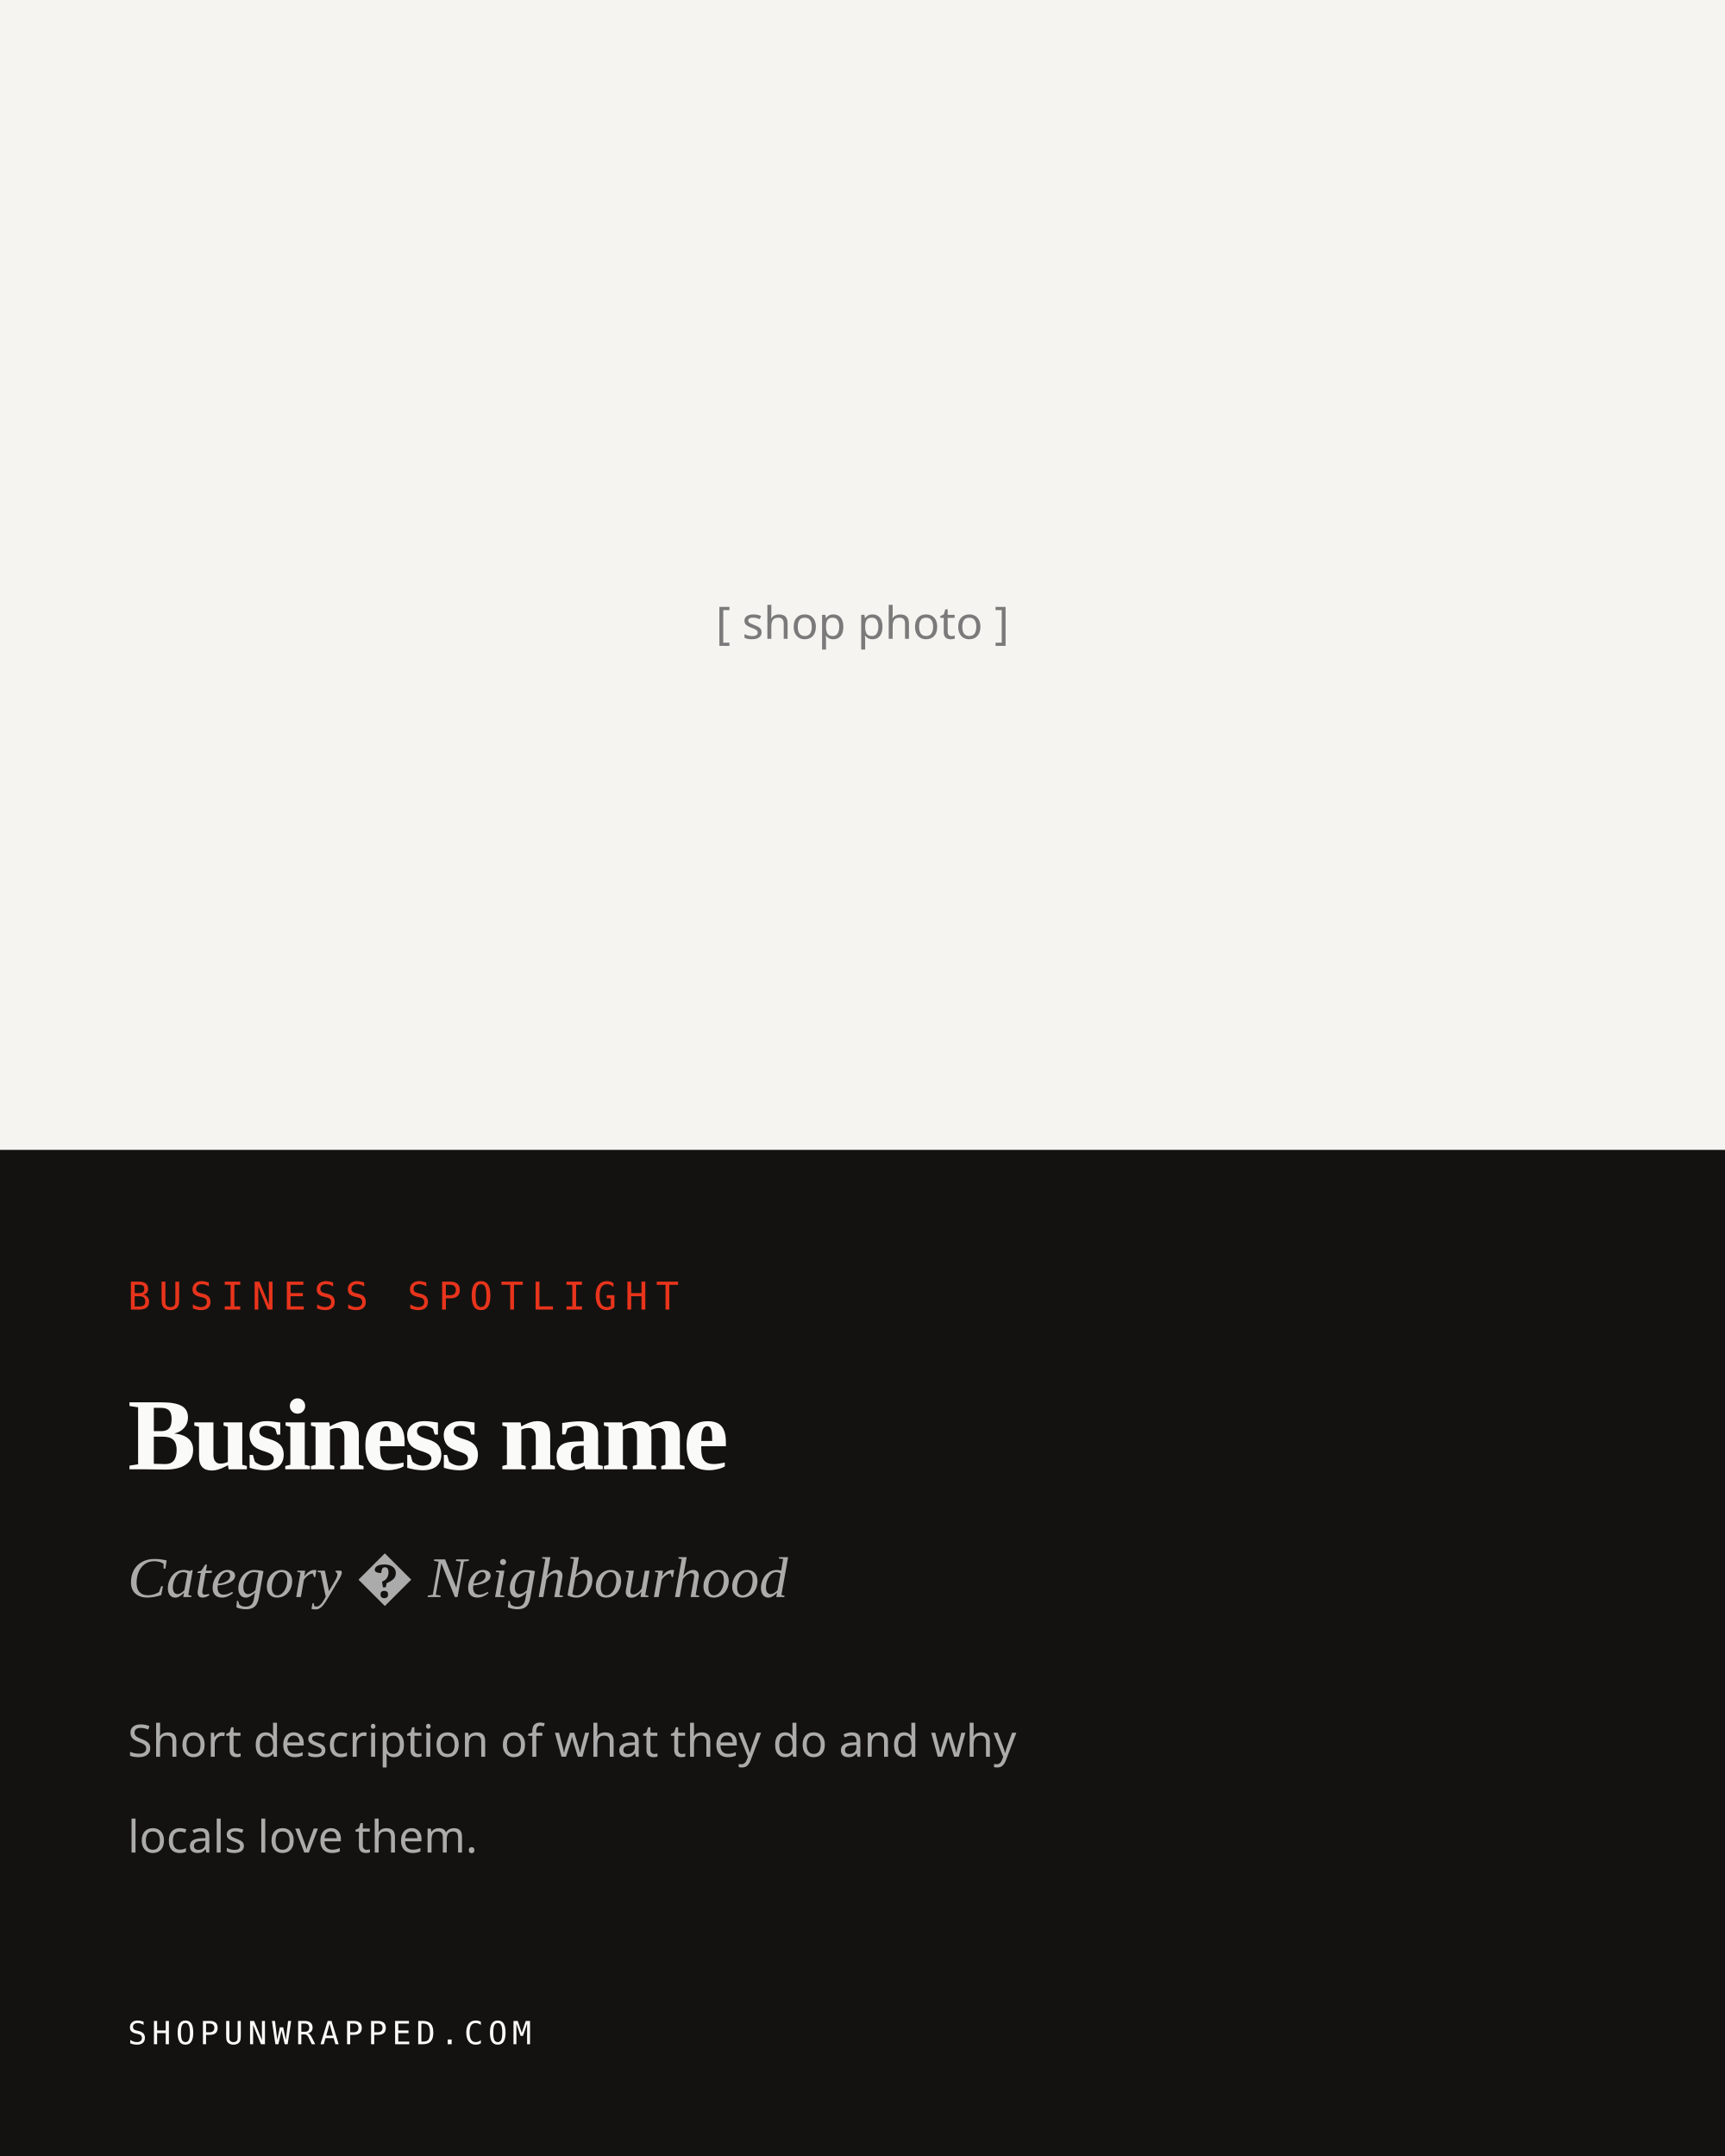
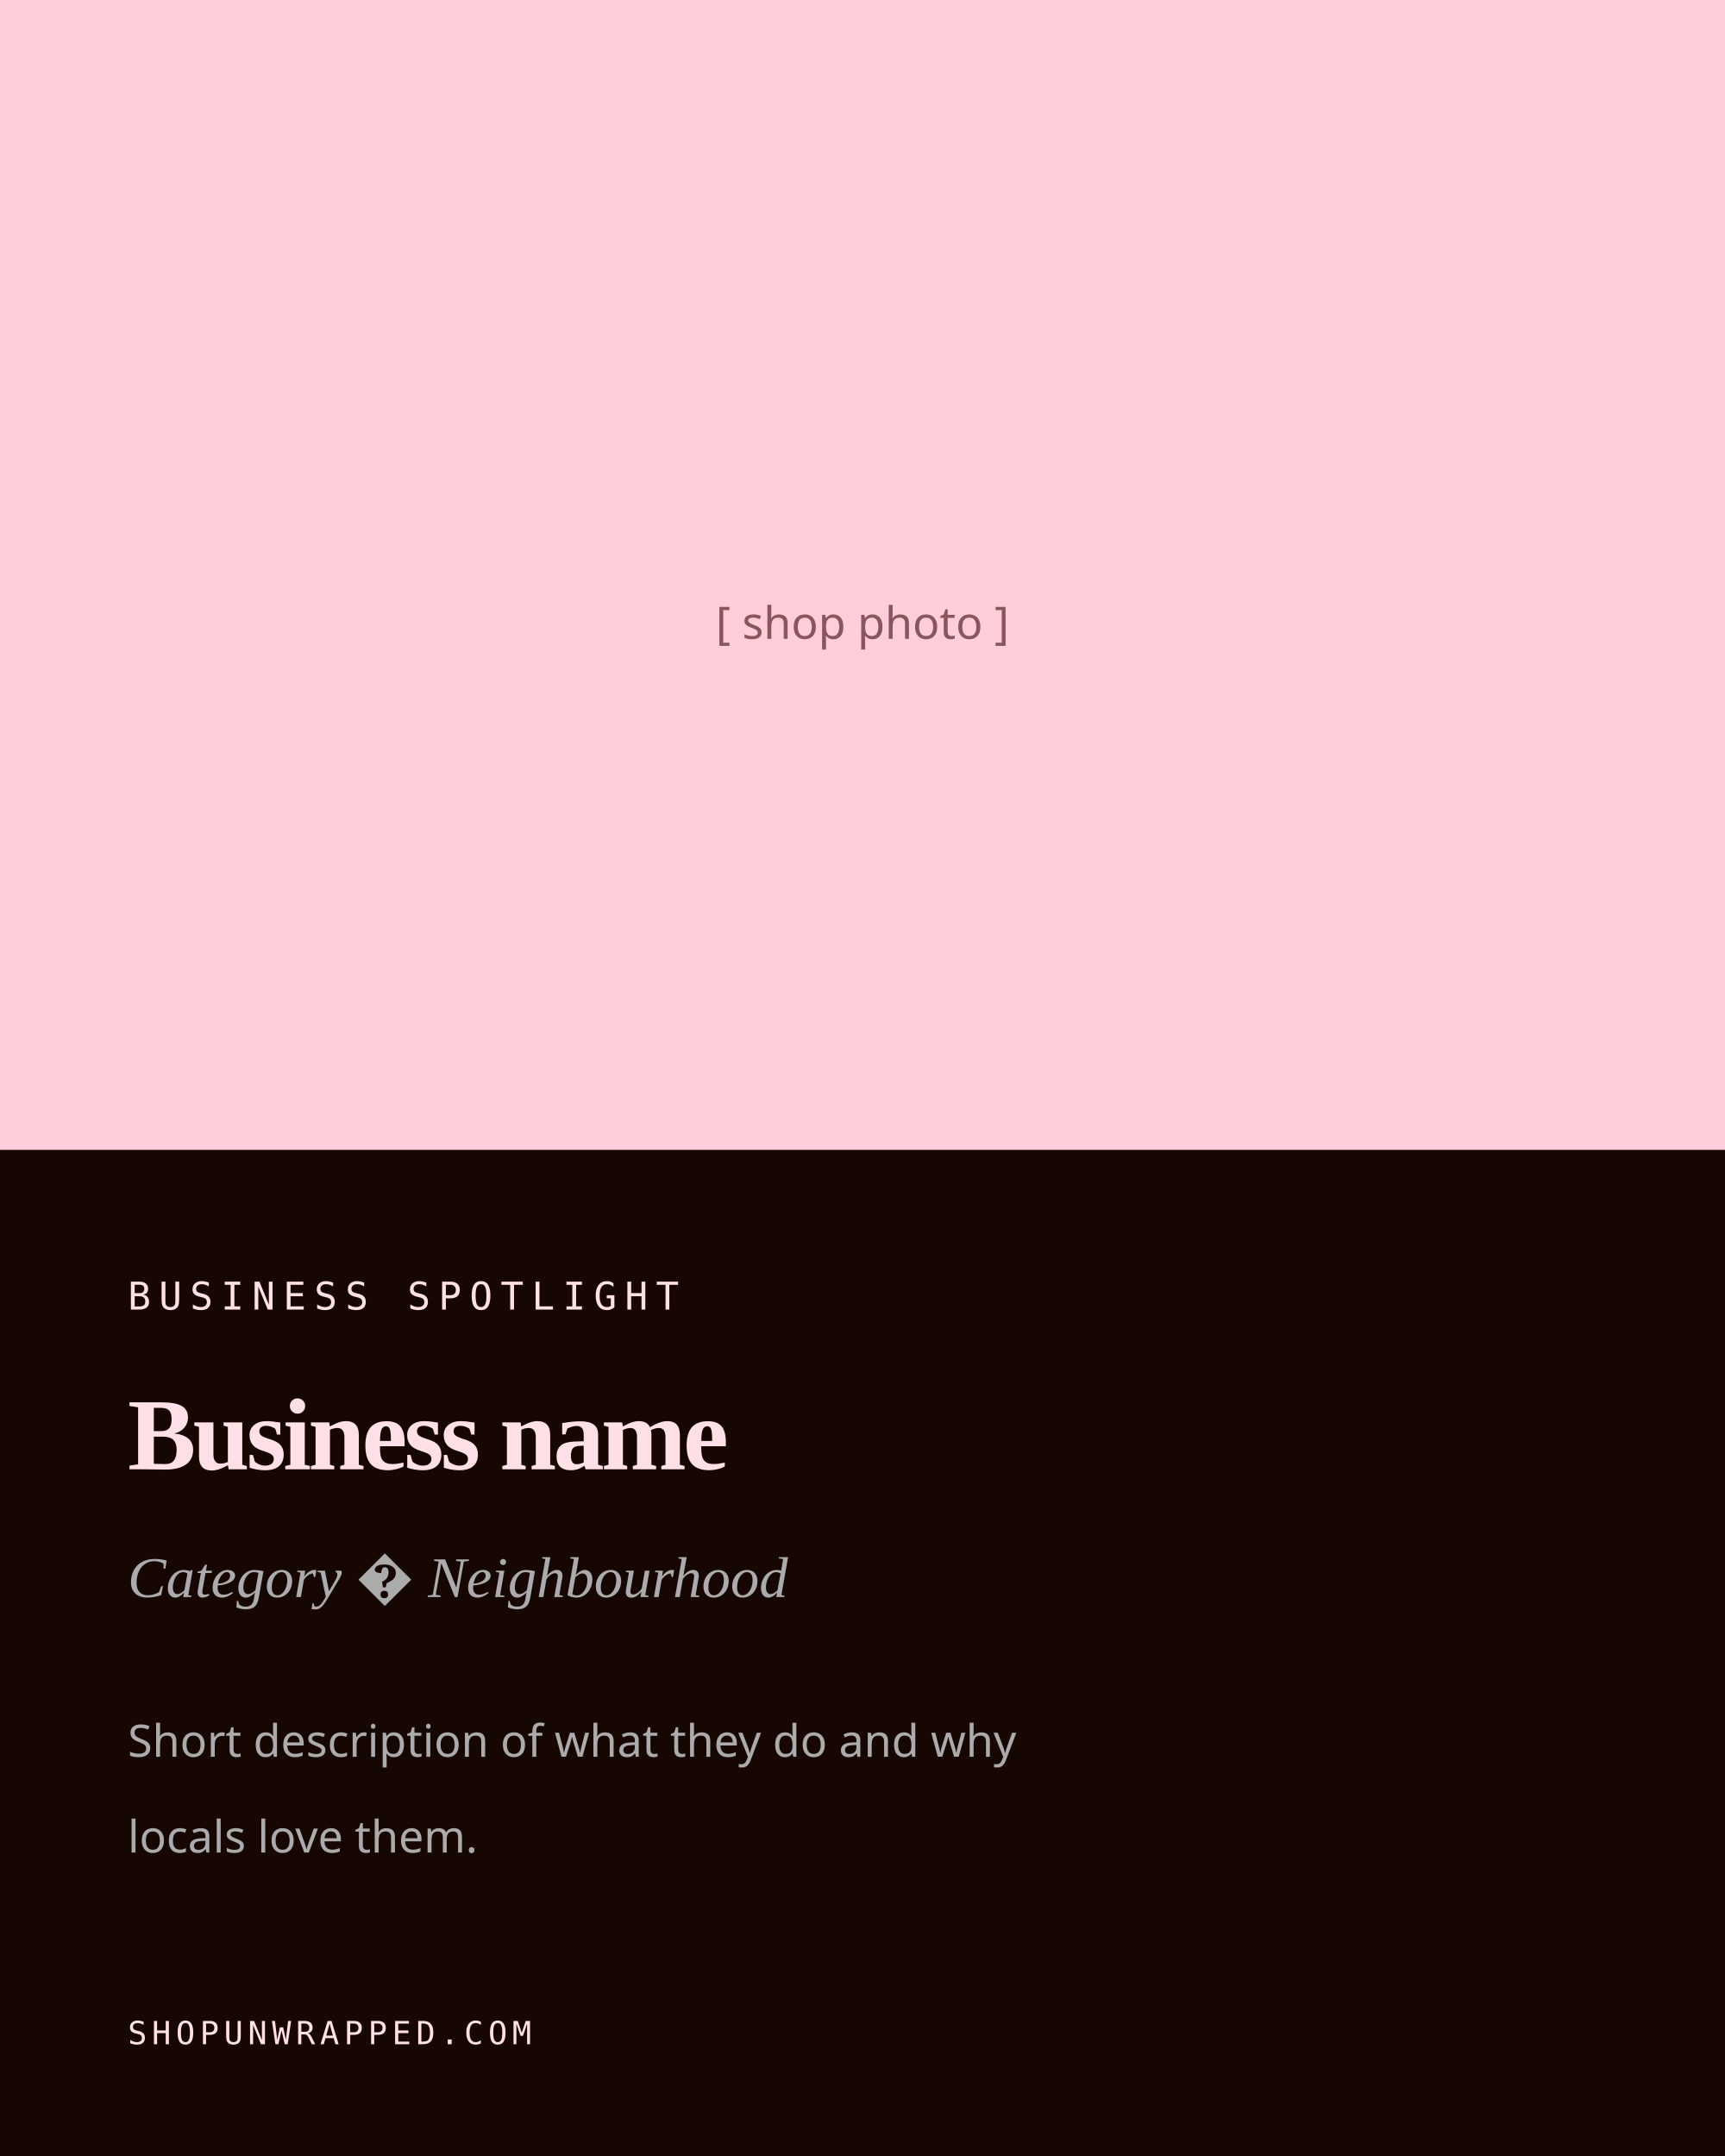
<svg xmlns="http://www.w3.org/2000/svg" viewBox="0 0 1080 1350" fill="none">
-   <rect width="1080" height="1350" fill="#141210" />
-   <rect x="0" y="0" width="1080" height="720" fill="#F5F4F0" />
-   <text x="540" y="400" text-anchor="middle" font-family="sans-serif" font-size="28" fill="#7A7A7A">[ shop photo ]</text>
-   <text x="80" y="820" font-family="monospace" font-size="24" fill="#E8341C" letter-spacing="5">BUSINESS SPOTLIGHT</text>
-   <text x="80" y="920" font-family="Georgia, 'Times New Roman', serif" font-weight="700" font-size="64" fill="#FAFAF8" letter-spacing="-2">Business name</text>
+   <rect width="1080" height="1350" fill="#160703" />
+   <rect x="0" y="0" width="1080" height="720" fill="#FFCEDA" />
+   <text x="540" y="400" text-anchor="middle" font-family="sans-serif" font-size="28" fill="#8B555E">[ shop photo ]</text>
+   <text x="80" y="820" font-family="monospace" font-size="24" fill="#FFE0E7" letter-spacing="5">BUSINESS SPOTLIGHT</text>
+   <text x="80" y="920" font-family="Georgia, 'Times New Roman', serif" font-weight="700" font-size="64" fill="#FFE0E7" letter-spacing="-2">Business name</text>
  <text x="80" y="1000" font-family="Georgia, 'Times New Roman', serif" font-style="italic" font-size="36" fill="#ABABAB">Category � Neighbourhood</text>
  <text x="80" y="1100" font-family="sans-serif" font-size="28" fill="#ABABAB">Short description of what they do and why</text>
  <text x="80" y="1160" font-family="sans-serif" font-size="28" fill="#ABABAB">locals love them.</text>
-   <text x="80" y="1280" font-family="monospace" font-size="20" fill="#FAFAF8" letter-spacing="3">SHOPUNWRAPPED.COM</text>
+   <text x="80" y="1280" font-family="monospace" font-size="20" fill="#FFE0E7" letter-spacing="3">SHOPUNWRAPPED.COM</text>
</svg>
